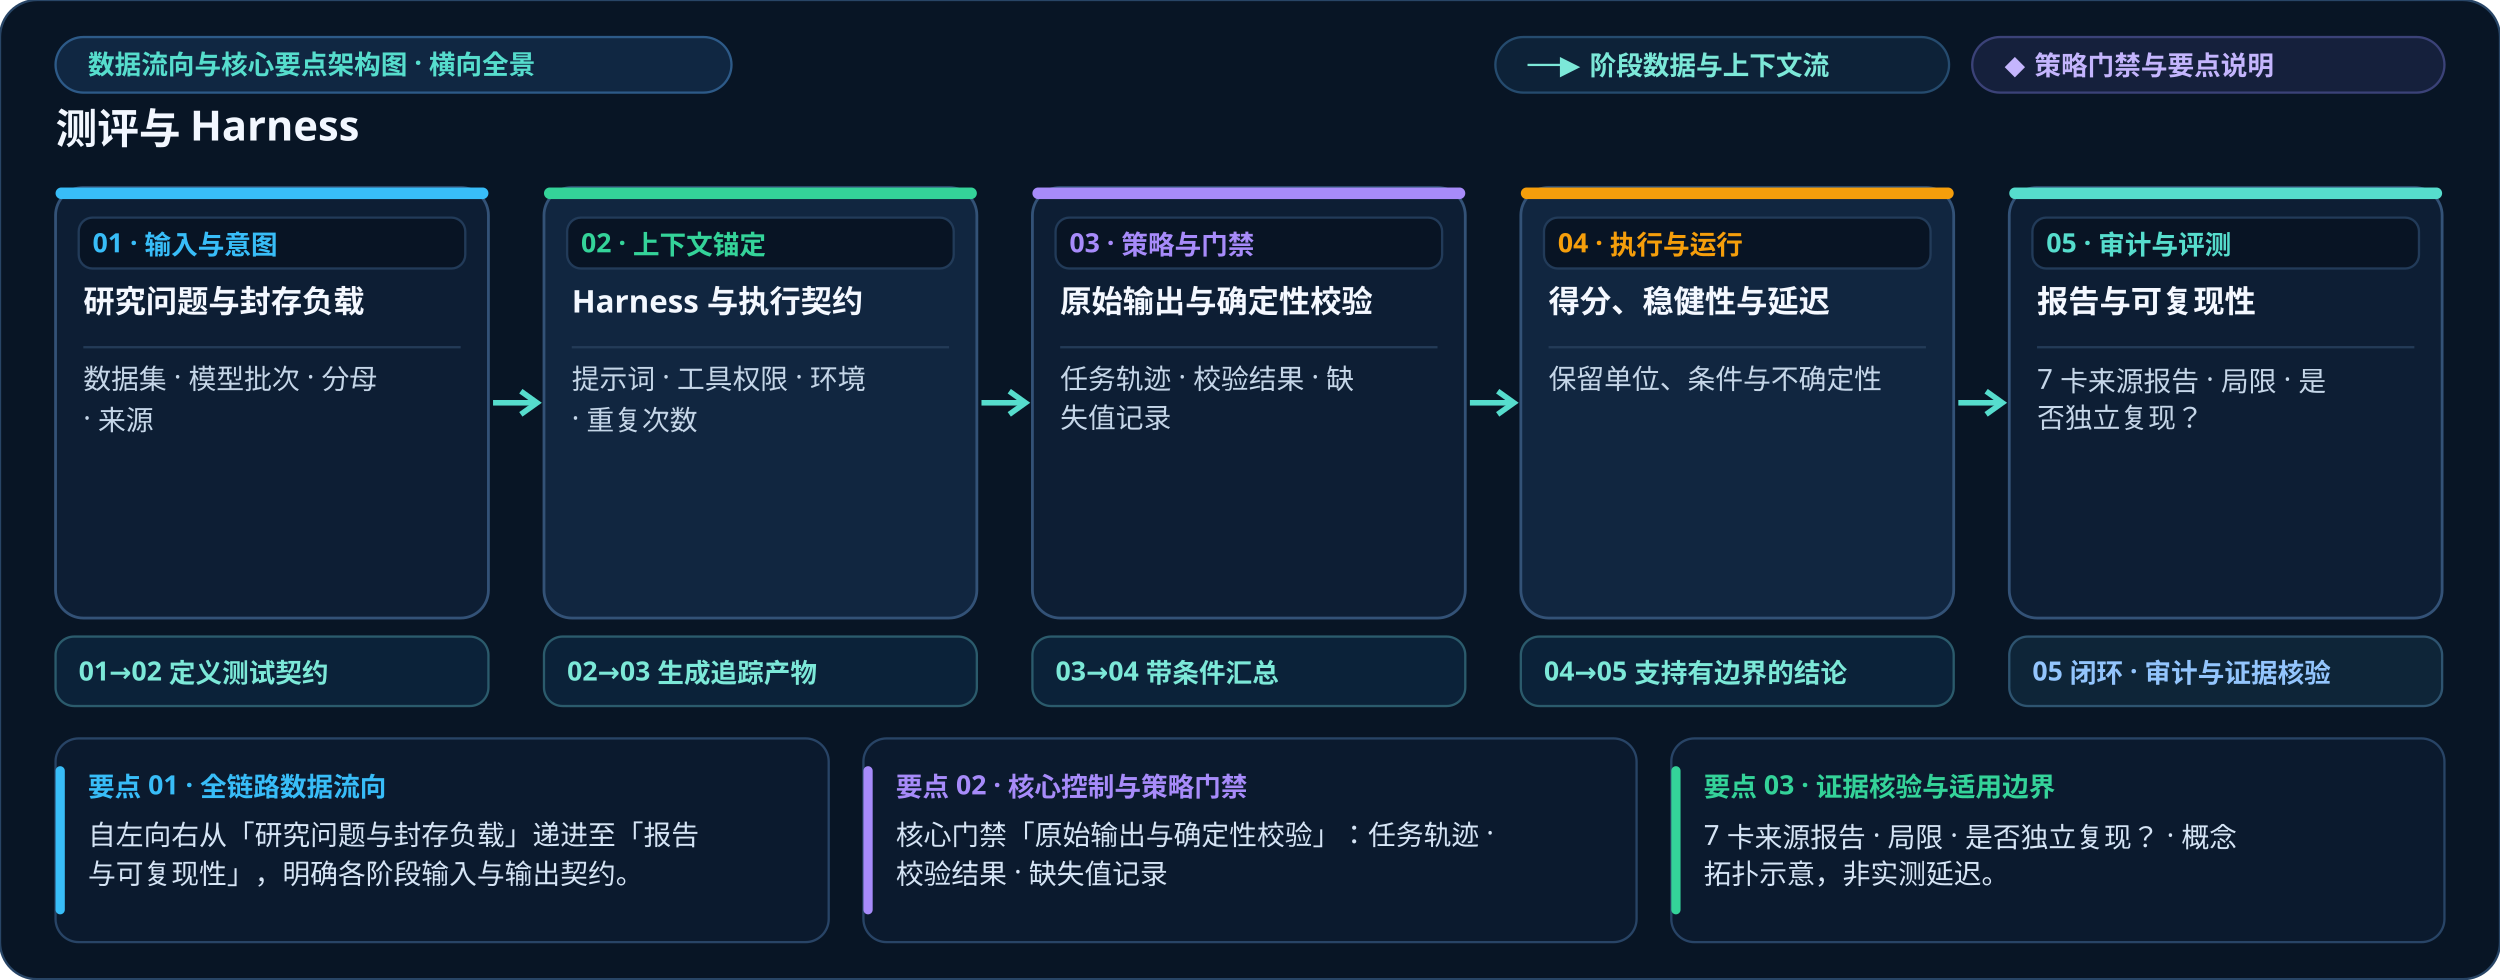
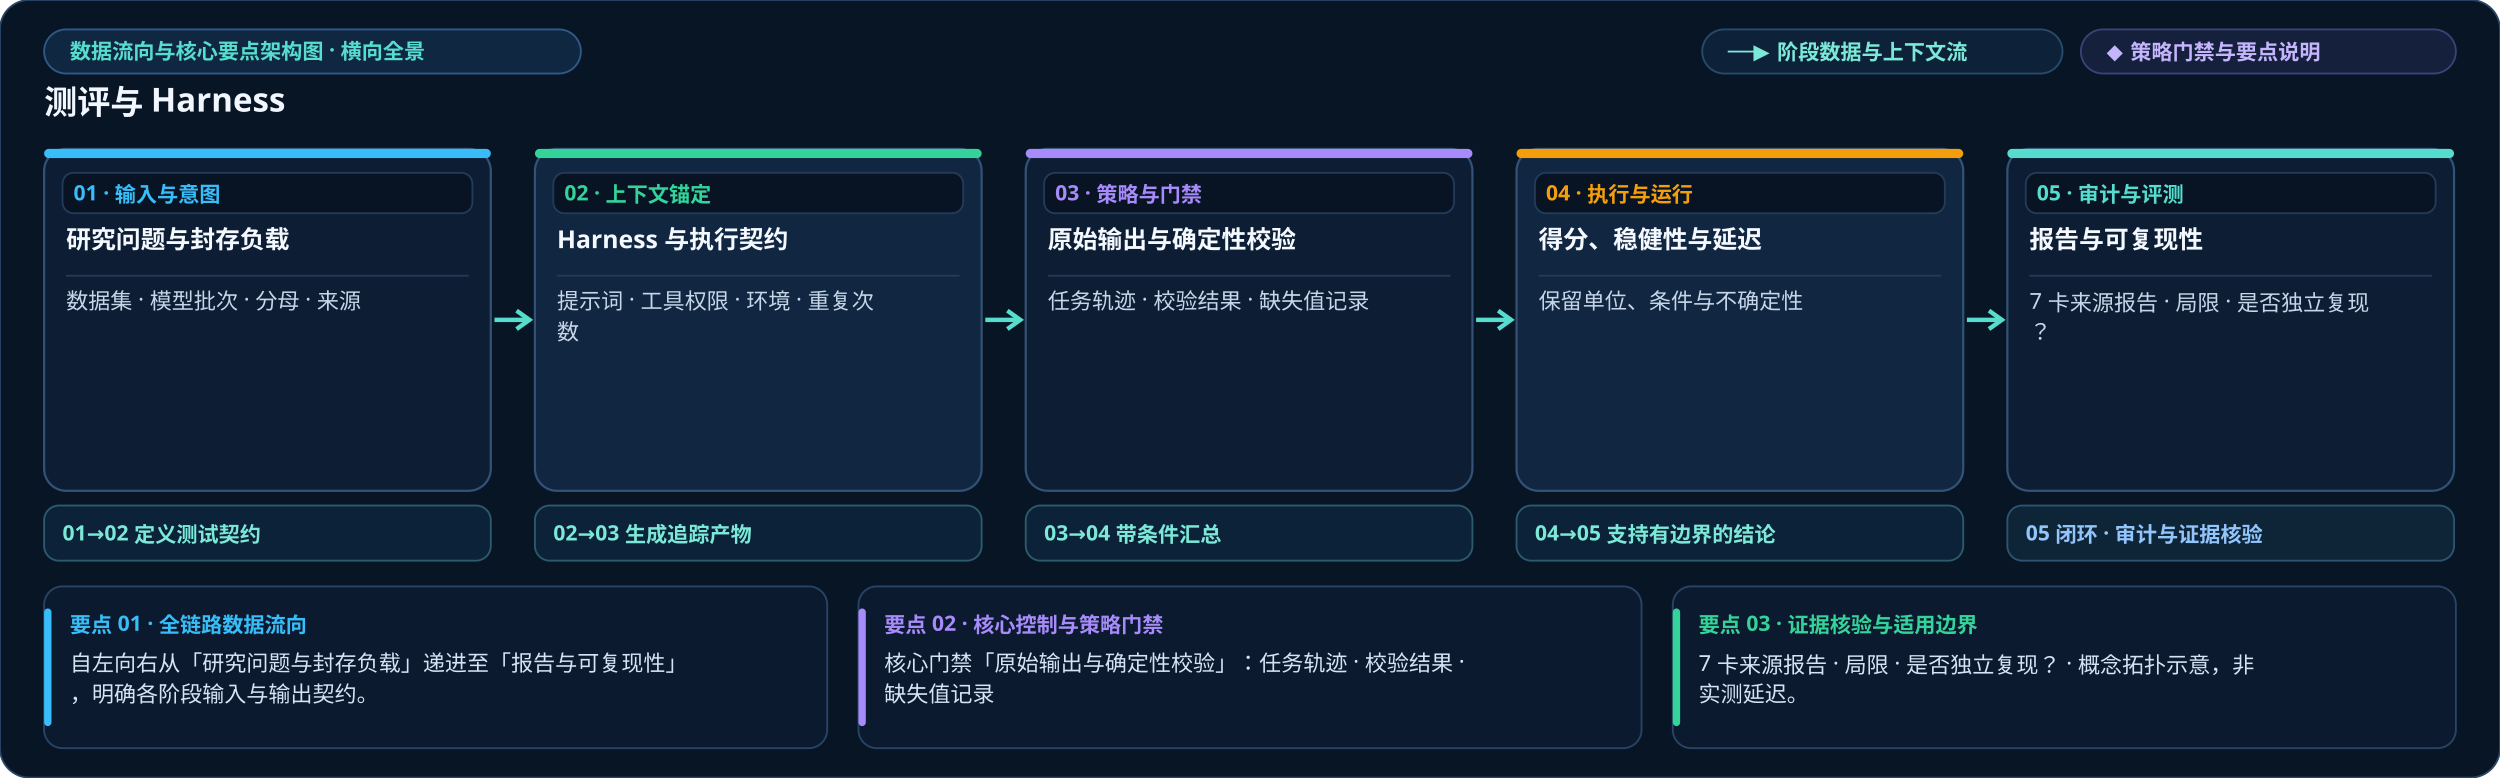
- <svg xmlns="http://www.w3.org/2000/svg" lang="zh-CN" class="knowledge-graph-wide" role="img" aria-labelledby="knowledge-01d96c8c2ce1-title knowledge-01d96c8c2ce1-desc" viewBox="0 0 1080 423" width="1080" style="width:100%;height:auto;max-width:1080px;margin:0 auto;font-family:system-ui,sans-serif">
-   <rect width="1080" height="423" rx="16" fill="#081525" stroke="#284566" />
+ <svg xmlns="http://www.w3.org/2000/svg" lang="zh-CN" class="knowledge-graph-wide" role="img" aria-labelledby="knowledge-01d96c8c2ce1-title knowledge-01d96c8c2ce1-desc" viewBox="0 0 1360 423" width="1360" style="width:100%;height:auto;margin:0 auto;font-family:system-ui,sans-serif">
+   <rect width="1360" height="423" rx="16" fill="#081525" stroke="#284566" />
  <rect x="24" y="16" width="292" height="24" rx="12" fill="#102742" stroke="#2d5a88" />
  <text x="38" y="32" fill="#56ddcd" font-size="11.5" font-weight="700">
    <tspan x="38" dy="0">数据流向与核心要点架构图 · 横向全景</tspan>
  </text>
-   <rect x="646" y="16" width="196" height="24" rx="12" fill="#0d2238" stroke="#254b6e" />
-   <text x="660" y="32" fill="#7ce8d8" font-size="11.5" font-weight="600">
-     <tspan x="660" dy="0">──▶ 阶段数据与上下文流</tspan>
+   <rect x="926" y="16" width="196" height="24" rx="12" fill="#0d2238" stroke="#254b6e" />
+   <text x="940" y="32" fill="#7ce8d8" font-size="11.5" font-weight="600">
+     <tspan x="940" dy="0">──▶ 阶段数据与上下文流</tspan>
  </text>
-   <rect x="852" y="16" width="204" height="24" rx="12" fill="#15203c" stroke="#3b4278" />
-   <text x="866" y="32" fill="#c4b5fd" font-size="11.5" font-weight="600">
-     <tspan x="866" dy="0">◆ 策略门禁与要点说明</tspan>
+   <rect x="1132" y="16" width="204" height="24" rx="12" fill="#15203c" stroke="#3b4278" />
+   <text x="1146" y="32" fill="#c4b5fd" font-size="11.5" font-weight="600">
+     <tspan x="1146" dy="0">◆ 策略门禁与要点说明</tspan>
  </text>
  <text x="24" y="62" fill="#f2f7ff" font-size="18" font-weight="700">
    <tspan x="24" dy="0">测评与 Harness</tspan>
  </text>
  <g data-concept="1">
-     <rect x="24" y="81" width="187" height="186" rx="12" fill="#0d1e34" stroke="#335277" stroke-width="1.2" />
-     <rect x="24" y="81" width="187" height="5" rx="2.5" fill="#38bdf8" />
-     <rect x="34" y="94" width="167" height="22" rx="6" fill="#081424" stroke="#223b59" />
+     <rect x="24" y="81" width="243" height="186" rx="12" fill="#0d1e34" stroke="#335277" stroke-width="1.2" />
+     <rect x="24" y="81" width="243" height="5" rx="2.5" fill="#38bdf8" />
+     <rect x="34" y="94" width="223" height="22" rx="6" fill="#081424" stroke="#223b59" />
    <text x="40" y="109" fill="#38bdf8" font-size="11.5" font-weight="700">
      <tspan x="40" dy="0">01 · 输入与意图</tspan>
    </text>
    <text x="36" y="135" fill="#f4f8ff" font-size="13.5" font-weight="700">
      <tspan x="36" dy="0">研究问题与封存负载</tspan>
    </text>
-     <path d="M36 150 H199" stroke="#233b57" stroke-width="1" />
+     <path d="M36 150 H255" stroke="#233b57" stroke-width="1" />
    <text x="36" y="168" fill="#c5d6e8" font-size="12" font-weight="400">
-       <tspan x="36" dy="0">数据集 · 模型批次 · 分母</tspan>
-       <tspan x="36" dy="16.8">· 来源</tspan>
+       <tspan x="36" dy="0">数据集 · 模型批次 · 分母 · 来源</tspan>
    </text>
  </g>
  <g data-relationship="定义测试契约">
-     <path d="M213 174 H231" fill="none" stroke="#56ddcd" stroke-width="2.4" />
-     <path d="M225 169 L232 174 L225 179" fill="none" stroke="#56ddcd" stroke-width="2.4" />
-     <rect x="24" y="275" width="187" height="30" rx="8" fill="#0b2239" stroke="#2b5b6c" />
+     <path d="M269 174 H287" fill="none" stroke="#56ddcd" stroke-width="2.4" />
+     <path d="M281 169 L288 174 L281 179" fill="none" stroke="#56ddcd" stroke-width="2.4" />
+     <rect x="24" y="275" width="243" height="30" rx="8" fill="#0b2239" stroke="#2b5b6c" />
    <text x="34" y="294" fill="#7ce8d8" font-size="11.5" font-weight="600">
      <tspan x="34" dy="0">01→02 定义测试契约</tspan>
    </text>
  </g>
  <g data-concept="2">
-     <rect x="235" y="81" width="187" height="186" rx="12" fill="#112640" stroke="#335277" stroke-width="1.2" />
-     <rect x="235" y="81" width="187" height="5" rx="2.5" fill="#34d399" />
-     <rect x="245" y="94" width="167" height="22" rx="6" fill="#081424" stroke="#223b59" />
-     <text x="251" y="109" fill="#34d399" font-size="11.5" font-weight="700">
-       <tspan x="251" dy="0">02 · 上下文锚定</tspan>
+     <rect x="291" y="81" width="243" height="186" rx="12" fill="#112640" stroke="#335277" stroke-width="1.2" />
+     <rect x="291" y="81" width="243" height="5" rx="2.5" fill="#34d399" />
+     <rect x="301" y="94" width="223" height="22" rx="6" fill="#081424" stroke="#223b59" />
+     <text x="307" y="109" fill="#34d399" font-size="11.5" font-weight="700">
+       <tspan x="307" dy="0">02 · 上下文锚定</tspan>
    </text>
-     <text x="247" y="135" fill="#f4f8ff" font-size="13.5" font-weight="700">
-       <tspan x="247" dy="0">Harness 与执行契约</tspan>
+     <text x="303" y="135" fill="#f4f8ff" font-size="13.5" font-weight="700">
+       <tspan x="303" dy="0">Harness 与执行契约</tspan>
    </text>
-     <path d="M247 150 H410" stroke="#233b57" stroke-width="1" />
-     <text x="247" y="168" fill="#c5d6e8" font-size="12" font-weight="400">
-       <tspan x="247" dy="0">提示词 · 工具权限 · 环境</tspan>
-       <tspan x="247" dy="16.8">· 重复次数</tspan>
+     <path d="M303 150 H522" stroke="#233b57" stroke-width="1" />
+     <text x="303" y="168" fill="#c5d6e8" font-size="12" font-weight="400">
+       <tspan x="303" dy="0">提示词 · 工具权限 · 环境 · 重复次</tspan>
+       <tspan x="303" dy="16.8">数</tspan>
    </text>
  </g>
  <g data-relationship="生成追踪产物">
-     <path d="M424 174 H442" fill="none" stroke="#56ddcd" stroke-width="2.4" />
-     <path d="M436 169 L443 174 L436 179" fill="none" stroke="#56ddcd" stroke-width="2.4" />
-     <rect x="235" y="275" width="187" height="30" rx="8" fill="#0b2239" stroke="#2b5b6c" />
-     <text x="245" y="294" fill="#7ce8d8" font-size="11.5" font-weight="600">
-       <tspan x="245" dy="0">02→03 生成追踪产物</tspan>
+     <path d="M536 174 H554" fill="none" stroke="#56ddcd" stroke-width="2.4" />
+     <path d="M548 169 L555 174 L548 179" fill="none" stroke="#56ddcd" stroke-width="2.4" />
+     <rect x="291" y="275" width="243" height="30" rx="8" fill="#0b2239" stroke="#2b5b6c" />
+     <text x="301" y="294" fill="#7ce8d8" font-size="11.5" font-weight="600">
+       <tspan x="301" dy="0">02→03 生成追踪产物</tspan>
    </text>
  </g>
  <g data-concept="3">
-     <rect x="446" y="81" width="187" height="186" rx="12" fill="#0d1e34" stroke="#335277" stroke-width="1.2" />
-     <rect x="446" y="81" width="187" height="5" rx="2.5" fill="#a78bfa" />
-     <rect x="456" y="94" width="167" height="22" rx="6" fill="#081424" stroke="#223b59" />
-     <text x="462" y="109" fill="#a78bfa" font-size="11.5" font-weight="700">
-       <tspan x="462" dy="0">03 · 策略与门禁</tspan>
+     <rect x="558" y="81" width="243" height="186" rx="12" fill="#0d1e34" stroke="#335277" stroke-width="1.2" />
+     <rect x="558" y="81" width="243" height="5" rx="2.5" fill="#a78bfa" />
+     <rect x="568" y="94" width="223" height="22" rx="6" fill="#081424" stroke="#223b59" />
+     <text x="574" y="109" fill="#a78bfa" font-size="11.5" font-weight="700">
+       <tspan x="574" dy="0">03 · 策略与门禁</tspan>
    </text>
-     <text x="458" y="135" fill="#f4f8ff" font-size="13.5" font-weight="700">
-       <tspan x="458" dy="0">原始输出与确定性校验</tspan>
+     <text x="570" y="135" fill="#f4f8ff" font-size="13.5" font-weight="700">
+       <tspan x="570" dy="0">原始输出与确定性校验</tspan>
    </text>
-     <path d="M458 150 H621" stroke="#233b57" stroke-width="1" />
-     <text x="458" y="168" fill="#c5d6e8" font-size="12" font-weight="400">
-       <tspan x="458" dy="0">任务轨迹 · 校验结果 · 缺</tspan>
-       <tspan x="458" dy="16.8">失值记录</tspan>
+     <path d="M570 150 H789" stroke="#233b57" stroke-width="1" />
+     <text x="570" y="168" fill="#c5d6e8" font-size="12" font-weight="400">
+       <tspan x="570" dy="0">任务轨迹 · 校验结果 · 缺失值记录</tspan>
    </text>
  </g>
  <g data-relationship="带条件汇总">
-     <path d="M635 174 H653" fill="none" stroke="#56ddcd" stroke-width="2.4" />
-     <path d="M647 169 L654 174 L647 179" fill="none" stroke="#56ddcd" stroke-width="2.4" />
-     <rect x="446" y="275" width="187" height="30" rx="8" fill="#0b2239" stroke="#2b5b6c" />
-     <text x="456" y="294" fill="#7ce8d8" font-size="11.5" font-weight="600">
-       <tspan x="456" dy="0">03→04 带条件汇总</tspan>
+     <path d="M803 174 H821" fill="none" stroke="#56ddcd" stroke-width="2.4" />
+     <path d="M815 169 L822 174 L815 179" fill="none" stroke="#56ddcd" stroke-width="2.4" />
+     <rect x="558" y="275" width="243" height="30" rx="8" fill="#0b2239" stroke="#2b5b6c" />
+     <text x="568" y="294" fill="#7ce8d8" font-size="11.5" font-weight="600">
+       <tspan x="568" dy="0">03→04 带条件汇总</tspan>
    </text>
  </g>
  <g data-concept="4">
-     <rect x="657" y="81" width="187" height="186" rx="12" fill="#112640" stroke="#335277" stroke-width="1.2" />
-     <rect x="657" y="81" width="187" height="5" rx="2.5" fill="#f59e0b" />
-     <rect x="667" y="94" width="167" height="22" rx="6" fill="#081424" stroke="#223b59" />
-     <text x="673" y="109" fill="#f59e0b" font-size="11.5" font-weight="700">
-       <tspan x="673" dy="0">04 · 执行与运行</tspan>
+     <rect x="825" y="81" width="243" height="186" rx="12" fill="#112640" stroke="#335277" stroke-width="1.2" />
+     <rect x="825" y="81" width="243" height="5" rx="2.5" fill="#f59e0b" />
+     <rect x="835" y="94" width="223" height="22" rx="6" fill="#081424" stroke="#223b59" />
+     <text x="841" y="109" fill="#f59e0b" font-size="11.5" font-weight="700">
+       <tspan x="841" dy="0">04 · 执行与运行</tspan>
    </text>
-     <text x="669" y="135" fill="#f4f8ff" font-size="13.5" font-weight="700">
-       <tspan x="669" dy="0">得分、稳健性与延迟</tspan>
+     <text x="837" y="135" fill="#f4f8ff" font-size="13.5" font-weight="700">
+       <tspan x="837" dy="0">得分、稳健性与延迟</tspan>
    </text>
-     <path d="M669 150 H832" stroke="#233b57" stroke-width="1" />
-     <text x="669" y="168" fill="#c5d6e8" font-size="12" font-weight="400">
-       <tspan x="669" dy="0">保留单位、条件与不确定性</tspan>
+     <path d="M837 150 H1056" stroke="#233b57" stroke-width="1" />
+     <text x="837" y="168" fill="#c5d6e8" font-size="12" font-weight="400">
+       <tspan x="837" dy="0">保留单位、条件与不确定性</tspan>
    </text>
  </g>
  <g data-relationship="支持有边界的结论">
-     <path d="M846 174 H864" fill="none" stroke="#56ddcd" stroke-width="2.4" />
-     <path d="M858 169 L865 174 L858 179" fill="none" stroke="#56ddcd" stroke-width="2.4" />
-     <rect x="657" y="275" width="187" height="30" rx="8" fill="#0b2239" stroke="#2b5b6c" />
-     <text x="667" y="294" fill="#7ce8d8" font-size="11.5" font-weight="600">
-       <tspan x="667" dy="0">04→05 支持有边界的结论</tspan>
+     <path d="M1070 174 H1088" fill="none" stroke="#56ddcd" stroke-width="2.4" />
+     <path d="M1082 169 L1089 174 L1082 179" fill="none" stroke="#56ddcd" stroke-width="2.4" />
+     <rect x="825" y="275" width="243" height="30" rx="8" fill="#0b2239" stroke="#2b5b6c" />
+     <text x="835" y="294" fill="#7ce8d8" font-size="11.5" font-weight="600">
+       <tspan x="835" dy="0">04→05 支持有边界的结论</tspan>
    </text>
  </g>
  <g data-concept="5">
-     <rect x="868" y="81" width="187" height="186" rx="12" fill="#0d1e34" stroke="#335277" stroke-width="1.2" />
-     <rect x="868" y="81" width="187" height="5" rx="2.5" fill="#56ddcd" />
-     <rect x="878" y="94" width="167" height="22" rx="6" fill="#081424" stroke="#223b59" />
-     <text x="884" y="109" fill="#56ddcd" font-size="11.5" font-weight="700">
-       <tspan x="884" dy="0">05 · 审计与评测</tspan>
+     <rect x="1092" y="81" width="243" height="186" rx="12" fill="#0d1e34" stroke="#335277" stroke-width="1.2" />
+     <rect x="1092" y="81" width="243" height="5" rx="2.5" fill="#56ddcd" />
+     <rect x="1102" y="94" width="223" height="22" rx="6" fill="#081424" stroke="#223b59" />
+     <text x="1108" y="109" fill="#56ddcd" font-size="11.5" font-weight="700">
+       <tspan x="1108" dy="0">05 · 审计与评测</tspan>
    </text>
-     <text x="880" y="135" fill="#f4f8ff" font-size="13.5" font-weight="700">
-       <tspan x="880" dy="0">报告与可复现性</tspan>
+     <text x="1104" y="135" fill="#f4f8ff" font-size="13.5" font-weight="700">
+       <tspan x="1104" dy="0">报告与可复现性</tspan>
    </text>
-     <path d="M880 150 H1043" stroke="#233b57" stroke-width="1" />
-     <text x="880" y="168" fill="#c5d6e8" font-size="12" font-weight="400">
-       <tspan x="880" dy="0">7 卡来源报告 · 局限 · 是</tspan>
-       <tspan x="880" dy="16.8">否独立复现？</tspan>
+     <path d="M1104 150 H1323" stroke="#233b57" stroke-width="1" />
+     <text x="1104" y="168" fill="#c5d6e8" font-size="12" font-weight="400">
+       <tspan x="1104" dy="0">7 卡来源报告 · 局限 · 是否独立复现</tspan>
+       <tspan x="1104" dy="16.8">？</tspan>
    </text>
  </g>
-   <rect x="868" y="275" width="187" height="30" rx="8" fill="#0e2538" stroke="#2e5470" />
-   <text x="878" y="294" fill="#93c5fd" font-size="11.5" font-weight="600">
-     <tspan x="878" dy="0">05 闭环 · 审计与证据核验</tspan>
+   <rect x="1092" y="275" width="243" height="30" rx="8" fill="#0e2538" stroke="#2e5470" />
+   <text x="1102" y="294" fill="#93c5fd" font-size="11.5" font-weight="600">
+     <tspan x="1102" dy="0">05 闭环 · 审计与证据核验</tspan>
  </text>
  <g data-takeaway="1">
-     <rect x="24" y="319" width="334" height="88" rx="10" fill="#0b1a2e" stroke="#284466" />
+     <rect x="24" y="319" width="426" height="88" rx="10" fill="#0b1a2e" stroke="#284466" />
    <rect x="24" y="331" width="4" height="64" rx="2" fill="#38bdf8" />
    <text x="38" y="344" fill="#38bdf8" font-size="11.5" font-weight="700">
      <tspan x="38" dy="0">要点 01 · 全链路数据流向</tspan>
    </text>
    <text x="38" y="365" fill="#d5e4f5" font-size="12" font-weight="400">
-       <tspan x="38" dy="0">自左向右从「研究问题与封存负载」递进至「报告</tspan>
-       <tspan x="38" dy="16.8">与可复现性」，明确各阶段输入与输出契约。</tspan>
+       <tspan x="38" dy="0">自左向右从「研究问题与封存负载」递进至「报告与可复现性」</tspan>
+       <tspan x="38" dy="16.8">，明确各阶段输入与输出契约。</tspan>
    </text>
  </g>
  <g data-takeaway="2">
-     <rect x="373" y="319" width="334" height="88" rx="10" fill="#0b1a2e" stroke="#284466" />
-     <rect x="373" y="331" width="4" height="64" rx="2" fill="#a78bfa" />
-     <text x="387" y="344" fill="#a78bfa" font-size="11.5" font-weight="700">
-       <tspan x="387" dy="0">要点 02 · 核心控制与策略门禁</tspan>
+     <rect x="467" y="319" width="426" height="88" rx="10" fill="#0b1a2e" stroke="#284466" />
+     <rect x="467" y="331" width="4" height="64" rx="2" fill="#a78bfa" />
+     <text x="481" y="344" fill="#a78bfa" font-size="11.5" font-weight="700">
+       <tspan x="481" dy="0">要点 02 · 核心控制与策略门禁</tspan>
    </text>
-     <text x="387" y="365" fill="#d5e4f5" font-size="12" font-weight="400">
-       <tspan x="387" dy="0">核心门禁「原始输出与确定性校验」：任务轨迹 ·</tspan>
-       <tspan x="387" dy="16.8">校验结果 · 缺失值记录</tspan>
+     <text x="481" y="365" fill="#d5e4f5" font-size="12" font-weight="400">
+       <tspan x="481" dy="0">核心门禁「原始输出与确定性校验」：任务轨迹 · 校验结果 ·</tspan>
+       <tspan x="481" dy="16.8">缺失值记录</tspan>
    </text>
  </g>
  <g data-takeaway="3">
-     <rect x="722" y="319" width="334" height="88" rx="10" fill="#0b1a2e" stroke="#284466" />
-     <rect x="722" y="331" width="4" height="64" rx="2" fill="#34d399" />
-     <text x="736" y="344" fill="#34d399" font-size="11.5" font-weight="700">
-       <tspan x="736" dy="0">要点 03 · 证据核验与适用边界</tspan>
+     <rect x="910" y="319" width="426" height="88" rx="10" fill="#0b1a2e" stroke="#284466" />
+     <rect x="910" y="331" width="4" height="64" rx="2" fill="#34d399" />
+     <text x="924" y="344" fill="#34d399" font-size="11.5" font-weight="700">
+       <tspan x="924" dy="0">要点 03 · 证据核验与适用边界</tspan>
    </text>
-     <text x="736" y="365" fill="#d5e4f5" font-size="12" font-weight="400">
-       <tspan x="736" dy="0">7 卡来源报告 · 局限 · 是否独立复现？ · 概念</tspan>
-       <tspan x="736" dy="16.8">拓扑示意，非实测延迟。</tspan>
+     <text x="924" y="365" fill="#d5e4f5" font-size="12" font-weight="400">
+       <tspan x="924" dy="0">7 卡来源报告 · 局限 · 是否独立复现？ · 概念拓扑示意，非</tspan>
+       <tspan x="924" dy="16.8">实测延迟。</tspan>
    </text>
  </g>
</svg>
